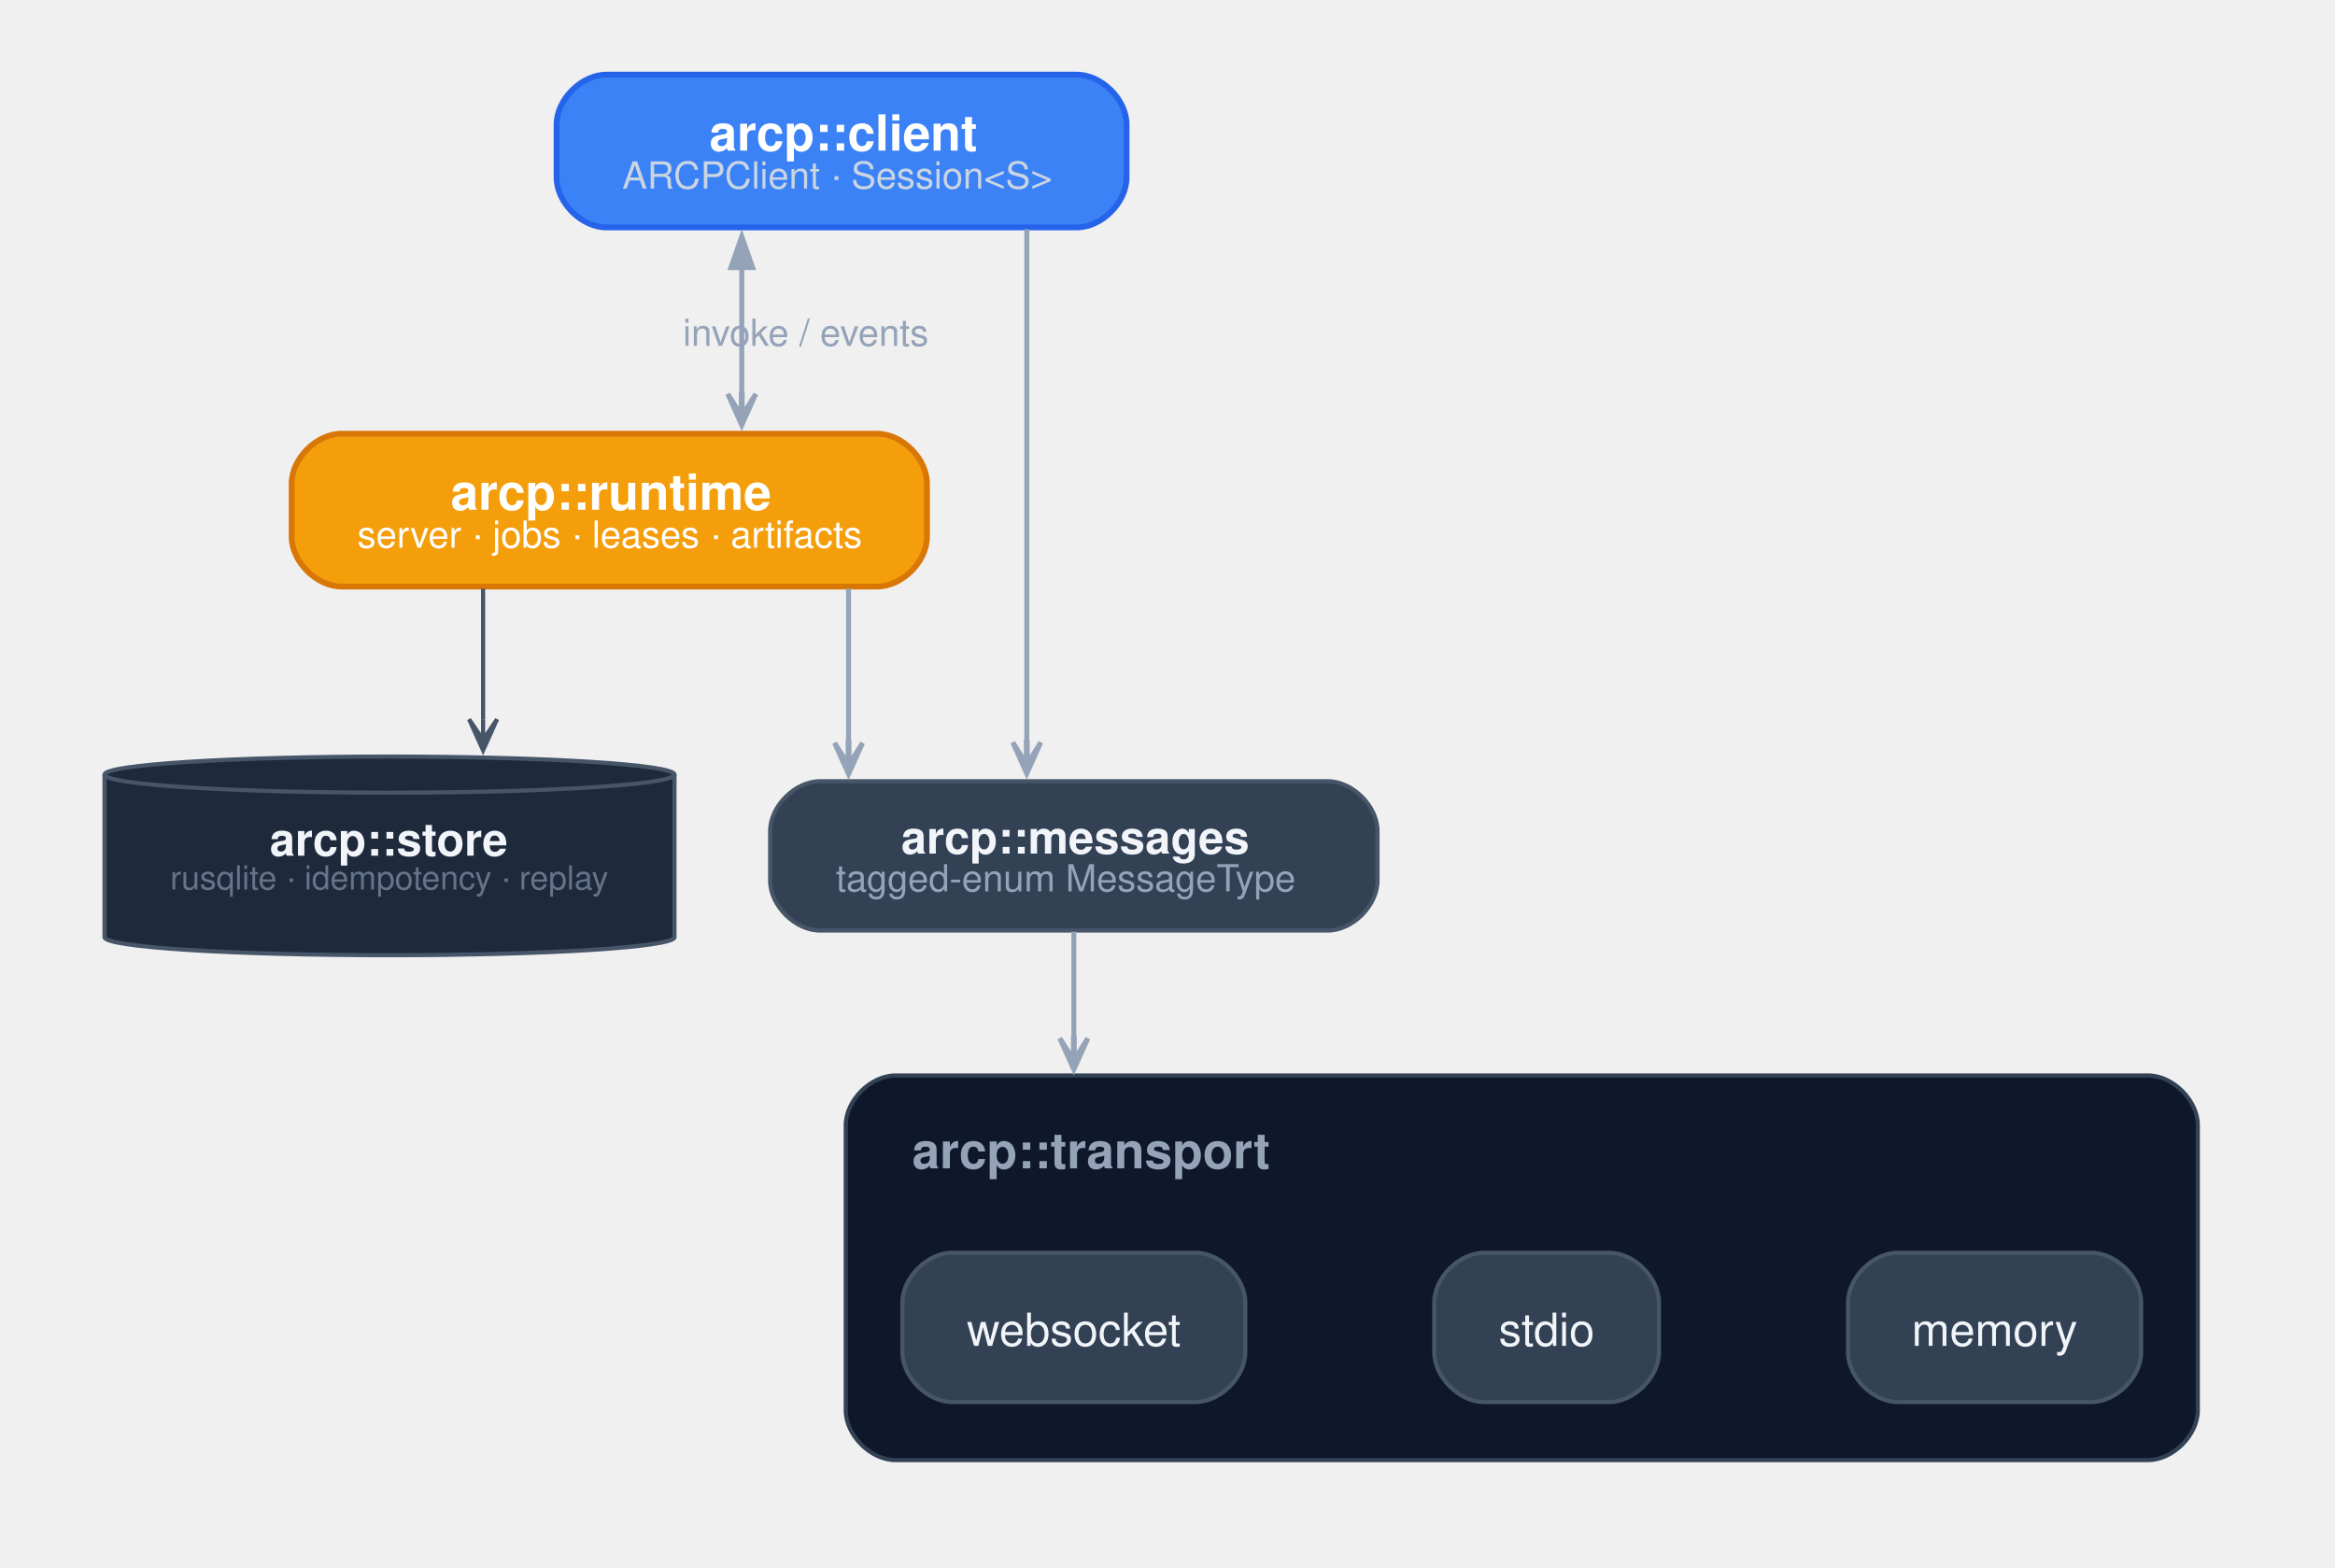
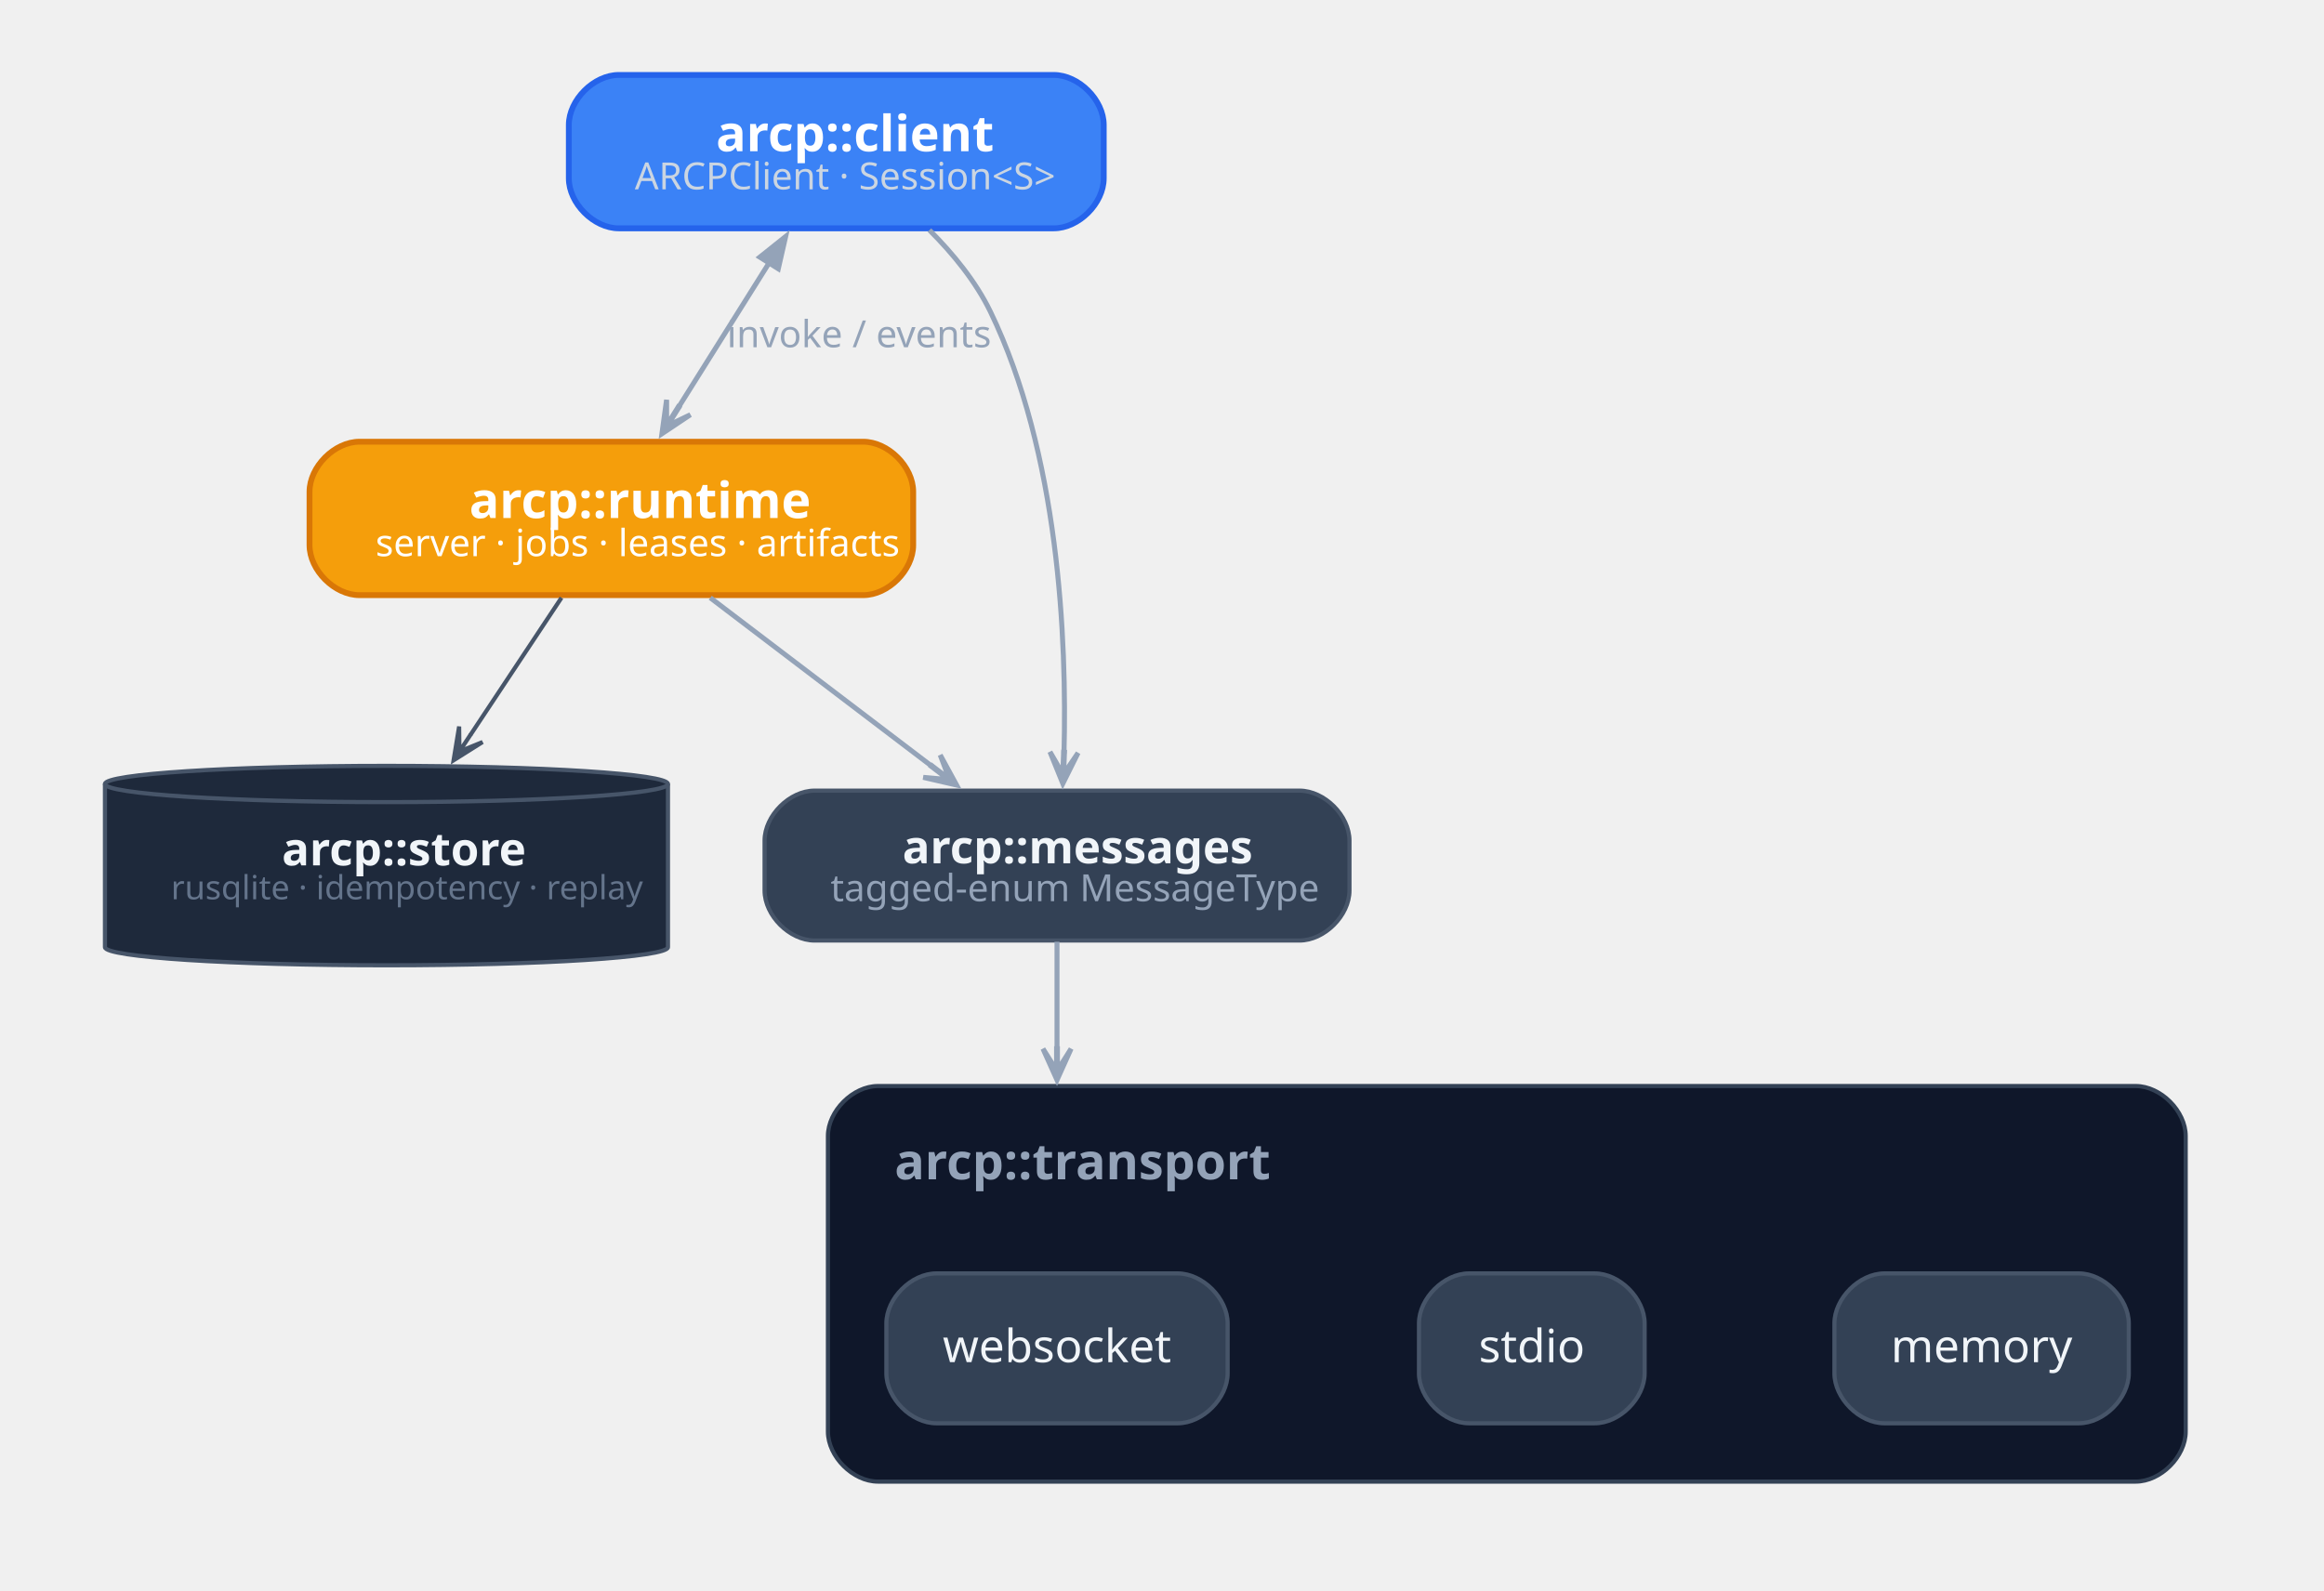
- <svg xmlns="http://www.w3.org/2000/svg" width="563pt" height="378pt" viewBox="0.00 0.00 563.00 378.00">
-   <g id="graph0" class="graph" transform="scale(1 1) rotate(0) translate(25.2 360.09)">
+ <svg xmlns="http://www.w3.org/2000/svg" width="558pt" height="382pt" viewBox="0.00 0.00 558.00 382.00">
+   <g id="graph0" class="graph" transform="scale(1 1) rotate(0) translate(25.2 363.84)">
    <g id="clust1" class="cluster">
-       <path fill="#0f172a" stroke="#334155" d="M190.72,-8C190.72,-8 492.71,-8 492.71,-8 498.71,-8 504.72,-14 504.72,-20 504.72,-20 504.72,-88.75 504.72,-88.75 504.72,-94.75 498.72,-100.75 492.72,-100.75 492.72,-100.75 190.72,-100.75 190.72,-100.75 184.72,-100.75 178.72,-94.75 178.72,-88.75 178.72,-88.75 178.72,-20 178.72,-20 178.72,-14 184.72,-8 190.72,-8" />
-       <text xml:space="preserve" text-anchor="start" x="194.72" y="-78.35" font-family="Helvetica,sans-Serif" font-weight="bold" font-size="12.00" fill="#94a3b8">arcp::transport</text>
+       <path fill="#0f172a" stroke="#334155" d="M185.59,-8C185.59,-8 487.59,-8 487.59,-8 493.59,-8 499.59,-14 499.59,-20 499.59,-20 499.59,-91 499.59,-91 499.59,-97 493.59,-103 487.59,-103 487.59,-103 185.59,-103 185.59,-103 179.59,-103 173.59,-97 173.59,-91 173.59,-91 173.59,-20 173.59,-20 173.59,-14 179.59,-8 185.59,-8" />
+       <text xml:space="preserve" text-anchor="start" x="189.59" y="-80.6" font-family="TT Commons Pro Trial" font-weight="bold" font-size="12.00" fill="#94a3b8">arcp::transport</text>
    </g>
    <g id="node1" class="node">
-       <path fill="#3b82f6" stroke="#2563eb" stroke-width="1.4" d="M234.43,-342.09C234.43,-342.09 121,-342.09 121,-342.09 115,-342.09 109,-336.09 109,-330.09 109,-330.09 109,-317.25 109,-317.25 109,-311.25 115,-305.25 121,-305.25 121,-305.25 234.43,-305.25 234.43,-305.25 240.43,-305.25 246.43,-311.25 246.43,-317.25 246.43,-317.25 246.43,-330.09 246.43,-330.09 246.43,-336.09 240.43,-342.09 234.43,-342.09" />
-       <text xml:space="preserve" text-anchor="start" x="145.84" y="-323.77" font-family="Helvetica,sans-Serif" font-weight="bold" font-size="12.00" fill="white">arcp::client</text>
-       <text xml:space="preserve" text-anchor="start" x="124.84" y="-314.62" font-family="Helvetica,sans-Serif" font-size="9.00" fill="#cbd5e1">ARCPClient · Session&lt;S&gt;</text>
+       <path fill="#3b82f6" stroke="#2563eb" stroke-width="1.4" d="M227.81,-345.84C227.81,-345.84 123.38,-345.84 123.38,-345.84 117.38,-345.84 111.38,-339.84 111.38,-333.84 111.38,-333.84 111.38,-321 111.38,-321 111.38,-315 117.38,-309 123.38,-309 123.38,-309 227.81,-309 227.81,-309 233.81,-309 239.81,-315 239.81,-321 239.81,-321 239.81,-333.84 239.81,-333.84 239.81,-339.84 233.81,-345.84 227.81,-345.84" />
+       <text xml:space="preserve" text-anchor="start" x="146.72" y="-327.52" font-family="TT Commons Pro Trial" font-weight="bold" font-size="12.00" fill="white">arcp::client</text>
+       <text xml:space="preserve" text-anchor="start" x="127.22" y="-318.37" font-family="TT Commons Pro Trial" font-size="9.00" fill="#cbd5e1">ARCPClient · Session&lt;S&gt;</text>
    </g>
    <g id="node2" class="node">
-       <path fill="#f59e0b" stroke="#d97706" stroke-width="1.4" d="M186.31,-255.5C186.31,-255.5 57.12,-255.5 57.12,-255.5 51.12,-255.5 45.12,-249.5 45.12,-243.5 45.12,-243.5 45.12,-230.65 45.12,-230.65 45.12,-224.65 51.12,-218.65 57.12,-218.65 57.12,-218.65 186.31,-218.65 186.31,-218.65 192.31,-218.65 198.31,-224.65 198.31,-230.65 198.31,-230.65 198.31,-243.5 198.31,-243.5 198.31,-249.5 192.31,-255.5 186.31,-255.5" />
-       <text xml:space="preserve" text-anchor="start" x="83.47" y="-237.17" font-family="Helvetica,sans-Serif" font-weight="bold" font-size="12.00" fill="white">arcp::runtime</text>
-       <text xml:space="preserve" text-anchor="start" x="60.97" y="-228.02" font-family="Helvetica,sans-Serif" font-size="9.00" fill="white">server · jobs · leases · artifacts</text>
+       <path fill="#f59e0b" stroke="#d97706" stroke-width="1.4" d="M182.06,-257.75C182.06,-257.75 61.12,-257.75 61.12,-257.75 55.12,-257.75 49.12,-251.75 49.12,-245.75 49.12,-245.75 49.12,-232.9 49.12,-232.9 49.12,-226.9 55.12,-220.9 61.12,-220.9 61.12,-220.9 182.06,-220.9 182.06,-220.9 188.06,-220.9 194.06,-226.9 194.06,-232.9 194.06,-232.9 194.06,-245.75 194.06,-245.75 194.06,-251.75 188.06,-257.75 182.06,-257.75" />
+       <text xml:space="preserve" text-anchor="start" x="87.47" y="-239.42" font-family="TT Commons Pro Trial" font-weight="bold" font-size="12.00" fill="white">arcp::runtime</text>
+       <text xml:space="preserve" text-anchor="start" x="64.97" y="-230.27" font-family="TT Commons Pro Trial" font-size="9.00" fill="white">server · jobs · leases · artifacts</text>
    </g>
    <g id="edge3" class="edge">
-       <path fill="none" stroke="#94a3b8" stroke-width="1.2" d="M153.65,-295.56C153.65,-295.56 153.65,-265.09 153.65,-265.09" />
-       <polygon fill="#94a3b8" stroke="#94a3b8" stroke-width="1.2" points="151.03,-295.56 153.65,-303.06 156.28,-295.56 151.03,-295.56" />
-       <polygon fill="#94a3b8" stroke="#94a3b8" stroke-width="1.2" points="153.65,-257.59 157.03,-265.09 153.75,-259.88 153.75,-265.09 153.65,-265.09 153.55,-265.09 153.55,-259.88 150.28,-265.09 153.65,-257.59" />
-       <text xml:space="preserve" text-anchor="middle" x="169.09" y="-276.69" font-family="Helvetica,sans-Serif" font-size="9.00" fill="#94a3b8">invoke / events</text>
+       <path fill="none" stroke="#94a3b8" stroke-width="1.2" d="M159.6,-300.92C152.64,-289.82 144.5,-276.85 137.55,-265.77" />
+       <polygon fill="#94a3b8" stroke="#94a3b8" stroke-width="1.2" points="157.23,-302.08 163.44,-307.04 161.67,-299.29 157.23,-302.08" />
+       <polygon fill="#94a3b8" stroke="#94a3b8" stroke-width="1.2" points="133.73,-259.67 140.57,-264.24 135.03,-261.56 137.8,-265.98 137.71,-266.03 137.63,-266.08 134.86,-261.67 134.85,-267.82 133.73,-259.67" />
+       <text xml:space="preserve" text-anchor="middle" x="181.07" y="-280.44" font-family="TT Commons Pro Trial" font-size="9.00" fill="#94a3b8">invoke / events</text>
    </g>
    <g id="node3" class="node">
-       <path fill="#334155" stroke="#475569" d="M294.93,-171.7C294.93,-171.7 172.5,-171.7 172.5,-171.7 166.5,-171.7 160.5,-165.7 160.5,-159.7 160.5,-159.7 160.5,-147.7 160.5,-147.7 160.5,-141.7 166.5,-135.7 172.5,-135.7 172.5,-135.7 294.93,-135.7 294.93,-135.7 300.93,-135.7 306.93,-141.7 306.93,-147.7 306.93,-147.7 306.93,-159.7 306.93,-159.7 306.93,-165.7 300.93,-171.7 294.93,-171.7" />
-       <text xml:space="preserve" text-anchor="start" x="192.09" y="-154.25" font-family="Helvetica,sans-Serif" font-weight="bold" font-size="11.00" fill="#f1f5f9">arcp::messages</text>
-       <text xml:space="preserve" text-anchor="start" x="176.34" y="-145.15" font-family="Helvetica,sans-Serif" font-size="9.00" fill="#94a3b8">tagged-enum MessageType</text>
+       <path fill="#334155" stroke="#475569" d="M286.81,-173.95C286.81,-173.95 170.38,-173.95 170.38,-173.95 164.38,-173.95 158.38,-167.95 158.38,-161.95 158.38,-161.95 158.38,-149.95 158.38,-149.95 158.38,-143.95 164.38,-137.95 170.38,-137.95 170.38,-137.95 286.81,-137.95 286.81,-137.95 292.81,-137.95 298.81,-143.95 298.81,-149.95 298.81,-149.95 298.81,-161.95 298.81,-161.95 298.81,-167.95 292.81,-173.95 286.81,-173.95" />
+       <text xml:space="preserve" text-anchor="start" x="191.47" y="-156.5" font-family="TT Commons Pro Trial" font-weight="bold" font-size="11.00" fill="#f1f5f9">arcp::messages</text>
+       <text xml:space="preserve" text-anchor="start" x="174.22" y="-147.4" font-family="TT Commons Pro Trial" font-size="9.00" fill="#94a3b8">tagged-enum MessageType</text>
    </g>
    <g id="edge4" class="edge">
-       <path fill="none" stroke="#94a3b8" stroke-width="1.2" d="M222.37,-304.83C222.37,-304.83 222.37,-181.07 222.37,-181.07" />
-       <polygon fill="#94a3b8" stroke="#94a3b8" stroke-width="1.2" points="222.37,-173.57 225.74,-181.07 222.47,-175.86 222.47,-181.07 222.37,-181.07 222.27,-181.07 222.27,-175.86 218.99,-181.07 222.37,-173.57" />
+       <path fill="none" stroke="#94a3b8" stroke-width="1.2" d="M197.96,-308.57C203.63,-302.92 209.09,-296.23 212.59,-289 229.02,-255 230.99,-210.56 230.27,-182.89" />
+       <polygon fill="#94a3b8" stroke="#94a3b8" stroke-width="1.2" points="229.99,-175.65 233.65,-183.02 230.18,-177.93 230.38,-183.14 230.28,-183.14 230.18,-183.15 229.98,-177.94 226.9,-183.27 229.99,-175.65" />
    </g>
    <g id="edge5" class="edge">
-       <path fill="none" stroke="#94a3b8" stroke-width="1.2" d="M179.4,-218.16C179.4,-218.16 179.4,-180.94 179.4,-180.94" />
-       <polygon fill="#94a3b8" stroke="#94a3b8" stroke-width="1.2" points="179.4,-173.44 182.78,-180.94 179.5,-175.72 179.5,-180.94 179.4,-180.94 179.3,-180.94 179.3,-175.72 176.03,-180.94 179.4,-173.44" />
+       <path fill="none" stroke="#94a3b8" stroke-width="1.2" d="M145.34,-220.27C161.07,-208.3 181.83,-192.51 198.69,-179.69" />
+       <polygon fill="#94a3b8" stroke="#94a3b8" stroke-width="1.2" points="204.48,-175.29 200.55,-182.51 202.72,-176.75 198.57,-179.91 198.51,-179.83 198.45,-179.75 202.6,-176.59 196.47,-177.14 204.48,-175.29" />
    </g>
    <g id="node7" class="node">
-       <path fill="#1e293b" stroke="#475569" d="M137.43,-173.3C137.43,-175.7 106.63,-177.65 68.72,-177.65 30.8,-177.65 0,-175.7 0,-173.3 0,-173.3 0,-134.1 0,-134.1 0,-131.7 30.8,-129.75 68.72,-129.75 106.63,-129.75 137.43,-131.7 137.43,-134.1 137.43,-134.1 137.43,-173.3 137.43,-173.3" />
-       <path fill="none" stroke="#475569" d="M137.43,-173.3C137.43,-170.9 106.63,-168.94 68.72,-168.94 30.8,-168.94 0,-170.9 0,-173.3" />
-       <text xml:space="preserve" text-anchor="start" x="39.84" y="-153.75" font-family="Helvetica,sans-Serif" font-weight="bold" font-size="11.00" fill="#f1f5f9">arcp::store</text>
-       <text xml:space="preserve" text-anchor="start" x="15.84" y="-145.6" font-family="Helvetica,sans-Serif" font-size="8.00" fill="#64748b">rusqlite · idempotency · replay</text>
+       <path fill="#1e293b" stroke="#475569" d="M135.18,-175.55C135.18,-177.95 104.89,-179.9 67.59,-179.9 30.29,-179.9 0,-177.95 0,-175.55 0,-175.55 0,-136.35 0,-136.35 0,-133.95 30.29,-132 67.59,-132 104.89,-132 135.18,-133.95 135.18,-136.35 135.18,-136.35 135.18,-175.55 135.18,-175.55" />
+       <path fill="none" stroke="#475569" d="M135.18,-175.55C135.18,-173.15 104.89,-171.19 67.59,-171.19 30.29,-171.19 0,-173.15 0,-175.55" />
+       <text xml:space="preserve" text-anchor="start" x="42.47" y="-156" font-family="TT Commons Pro Trial" font-weight="bold" font-size="11.00" fill="#f1f5f9">arcp::store</text>
+       <text xml:space="preserve" text-anchor="start" x="15.84" y="-147.85" font-family="TT Commons Pro Trial" font-size="8.00" fill="#64748b">rusqlite · idempotency · replay</text>
    </g>
    <g id="edge7" class="edge">
-       <path fill="none" stroke="#475569" d="M91.28,-218.16C91.28,-218.16 91.28,-186.65 91.28,-186.65" />
-       <polygon fill="#475569" stroke="#475569" points="91.28,-179.15 94.65,-186.65 91.28,-181.69 91.28,-186.65 91.28,-186.65 91.28,-186.65 91.28,-181.69 87.9,-186.65 91.28,-179.15" />
+       <path fill="none" stroke="#475569" d="M109.61,-220.27C103.18,-210.59 95.1,-198.4 87.74,-187.31" />
+       <polygon fill="#475569" stroke="#475569" points="83.71,-181.24 90.67,-185.62 85.11,-183.35 87.85,-187.49 87.85,-187.49 87.85,-187.49 85.11,-183.35 85.04,-189.35 83.71,-181.24" />
    </g>
    <g id="node4" class="node">
-       <path fill="#334155" stroke="#475569" d="M263.06,-58C263.06,-58 204.38,-58 204.38,-58 198.38,-58 192.38,-52 192.38,-46 192.38,-46 192.38,-34 192.38,-34 192.38,-28 198.38,-22 204.38,-22 204.38,-22 263.06,-22 263.06,-22 269.06,-22 275.06,-28 275.06,-34 275.06,-34 275.06,-46 275.06,-46 275.06,-52 269.06,-58 263.06,-58" />
-       <text xml:space="preserve" text-anchor="middle" x="233.72" y="-35.55" font-family="Helvetica,sans-Serif" font-size="11.00" fill="#f1f5f9">websocket</text>
+       <path fill="#334155" stroke="#475569" d="M257.56,-58C257.56,-58 199.62,-58 199.62,-58 193.62,-58 187.62,-52 187.62,-46 187.62,-46 187.62,-34 187.62,-34 187.62,-28 193.62,-22 199.62,-22 199.62,-22 257.56,-22 257.56,-22 263.56,-22 269.56,-28 269.56,-34 269.56,-34 269.56,-46 269.56,-46 269.56,-52 263.56,-58 257.56,-58" />
+       <text xml:space="preserve" text-anchor="middle" x="228.59" y="-36.67" font-family="TT Commons Pro Trial" font-size="11.00" fill="#f1f5f9">websocket</text>
    </g>
    <g id="edge6" class="edge">
-       <path fill="none" stroke="#94a3b8" stroke-width="1.2" d="M233.72,-135.43C233.72,-135.43 233.72,-123.47 233.72,-109.57" />
-       <polygon fill="#94a3b8" stroke="#94a3b8" stroke-width="1.2" points="233.72,-102.21 237.09,-109.71 233.82,-104.5 233.82,-109.71 233.72,-109.71 233.62,-109.71 233.62,-104.5 230.34,-109.71 233.72,-102.21" />
+       <path fill="none" stroke="#94a3b8" stroke-width="1.2" d="M228.59,-137.65C228.59,-130.38 228.59,-121.4 228.59,-111.87" />
+       <polygon fill="#94a3b8" stroke="#94a3b8" stroke-width="1.2" points="228.59,-104.46 231.97,-111.96 228.69,-106.75 228.69,-111.96 228.59,-111.96 228.49,-111.96 228.49,-106.75 225.22,-111.96 228.59,-104.46" />
    </g>
    <g id="node5" class="node">
-       <path fill="#334155" stroke="#475569" d="M362.81,-58C362.81,-58 332.62,-58 332.62,-58 326.62,-58 320.62,-52 320.62,-46 320.62,-46 320.62,-34 320.62,-34 320.62,-28 326.62,-22 332.62,-22 332.62,-22 362.81,-22 362.81,-22 368.81,-22 374.81,-28 374.81,-34 374.81,-34 374.81,-46 374.81,-46 374.81,-52 368.81,-58 362.81,-58" />
-       <text xml:space="preserve" text-anchor="middle" x="347.72" y="-35.55" font-family="Helvetica,sans-Serif" font-size="11.00" fill="#f1f5f9">stdio</text>
+       <path fill="#334155" stroke="#475569" d="M357.68,-58C357.68,-58 327.5,-58 327.5,-58 321.5,-58 315.5,-52 315.5,-46 315.5,-46 315.5,-34 315.5,-34 315.5,-28 321.5,-22 327.5,-22 327.5,-22 357.68,-22 357.68,-22 363.68,-22 369.68,-28 369.68,-34 369.68,-34 369.68,-46 369.68,-46 369.68,-52 363.68,-58 357.68,-58" />
+       <text xml:space="preserve" text-anchor="middle" x="342.59" y="-36.67" font-family="TT Commons Pro Trial" font-size="11.00" fill="#f1f5f9">stdio</text>
    </g>
    <g id="node6" class="node">
-       <path fill="#334155" stroke="#475569" d="M479.06,-58C479.06,-58 432.38,-58 432.38,-58 426.38,-58 420.38,-52 420.38,-46 420.38,-46 420.38,-34 420.38,-34 420.38,-28 426.38,-22 432.38,-22 432.38,-22 479.06,-22 479.06,-22 485.06,-22 491.06,-28 491.06,-34 491.06,-34 491.06,-46 491.06,-46 491.06,-52 485.06,-58 479.06,-58" />
-       <text xml:space="preserve" text-anchor="middle" x="455.72" y="-35.55" font-family="Helvetica,sans-Serif" font-size="11.00" fill="#f1f5f9">memory</text>
+       <path fill="#334155" stroke="#475569" d="M473.93,-58C473.93,-58 427.25,-58 427.25,-58 421.25,-58 415.25,-52 415.25,-46 415.25,-46 415.25,-34 415.25,-34 415.25,-28 421.25,-22 427.25,-22 427.25,-22 473.93,-22 473.93,-22 479.93,-22 485.93,-28 485.93,-34 485.93,-34 485.93,-46 485.93,-46 485.93,-52 479.93,-58 473.93,-58" />
+       <text xml:space="preserve" text-anchor="middle" x="450.59" y="-36.67" font-family="TT Commons Pro Trial" font-size="11.00" fill="#f1f5f9">memory</text>
    </g>
  </g>
</svg>
